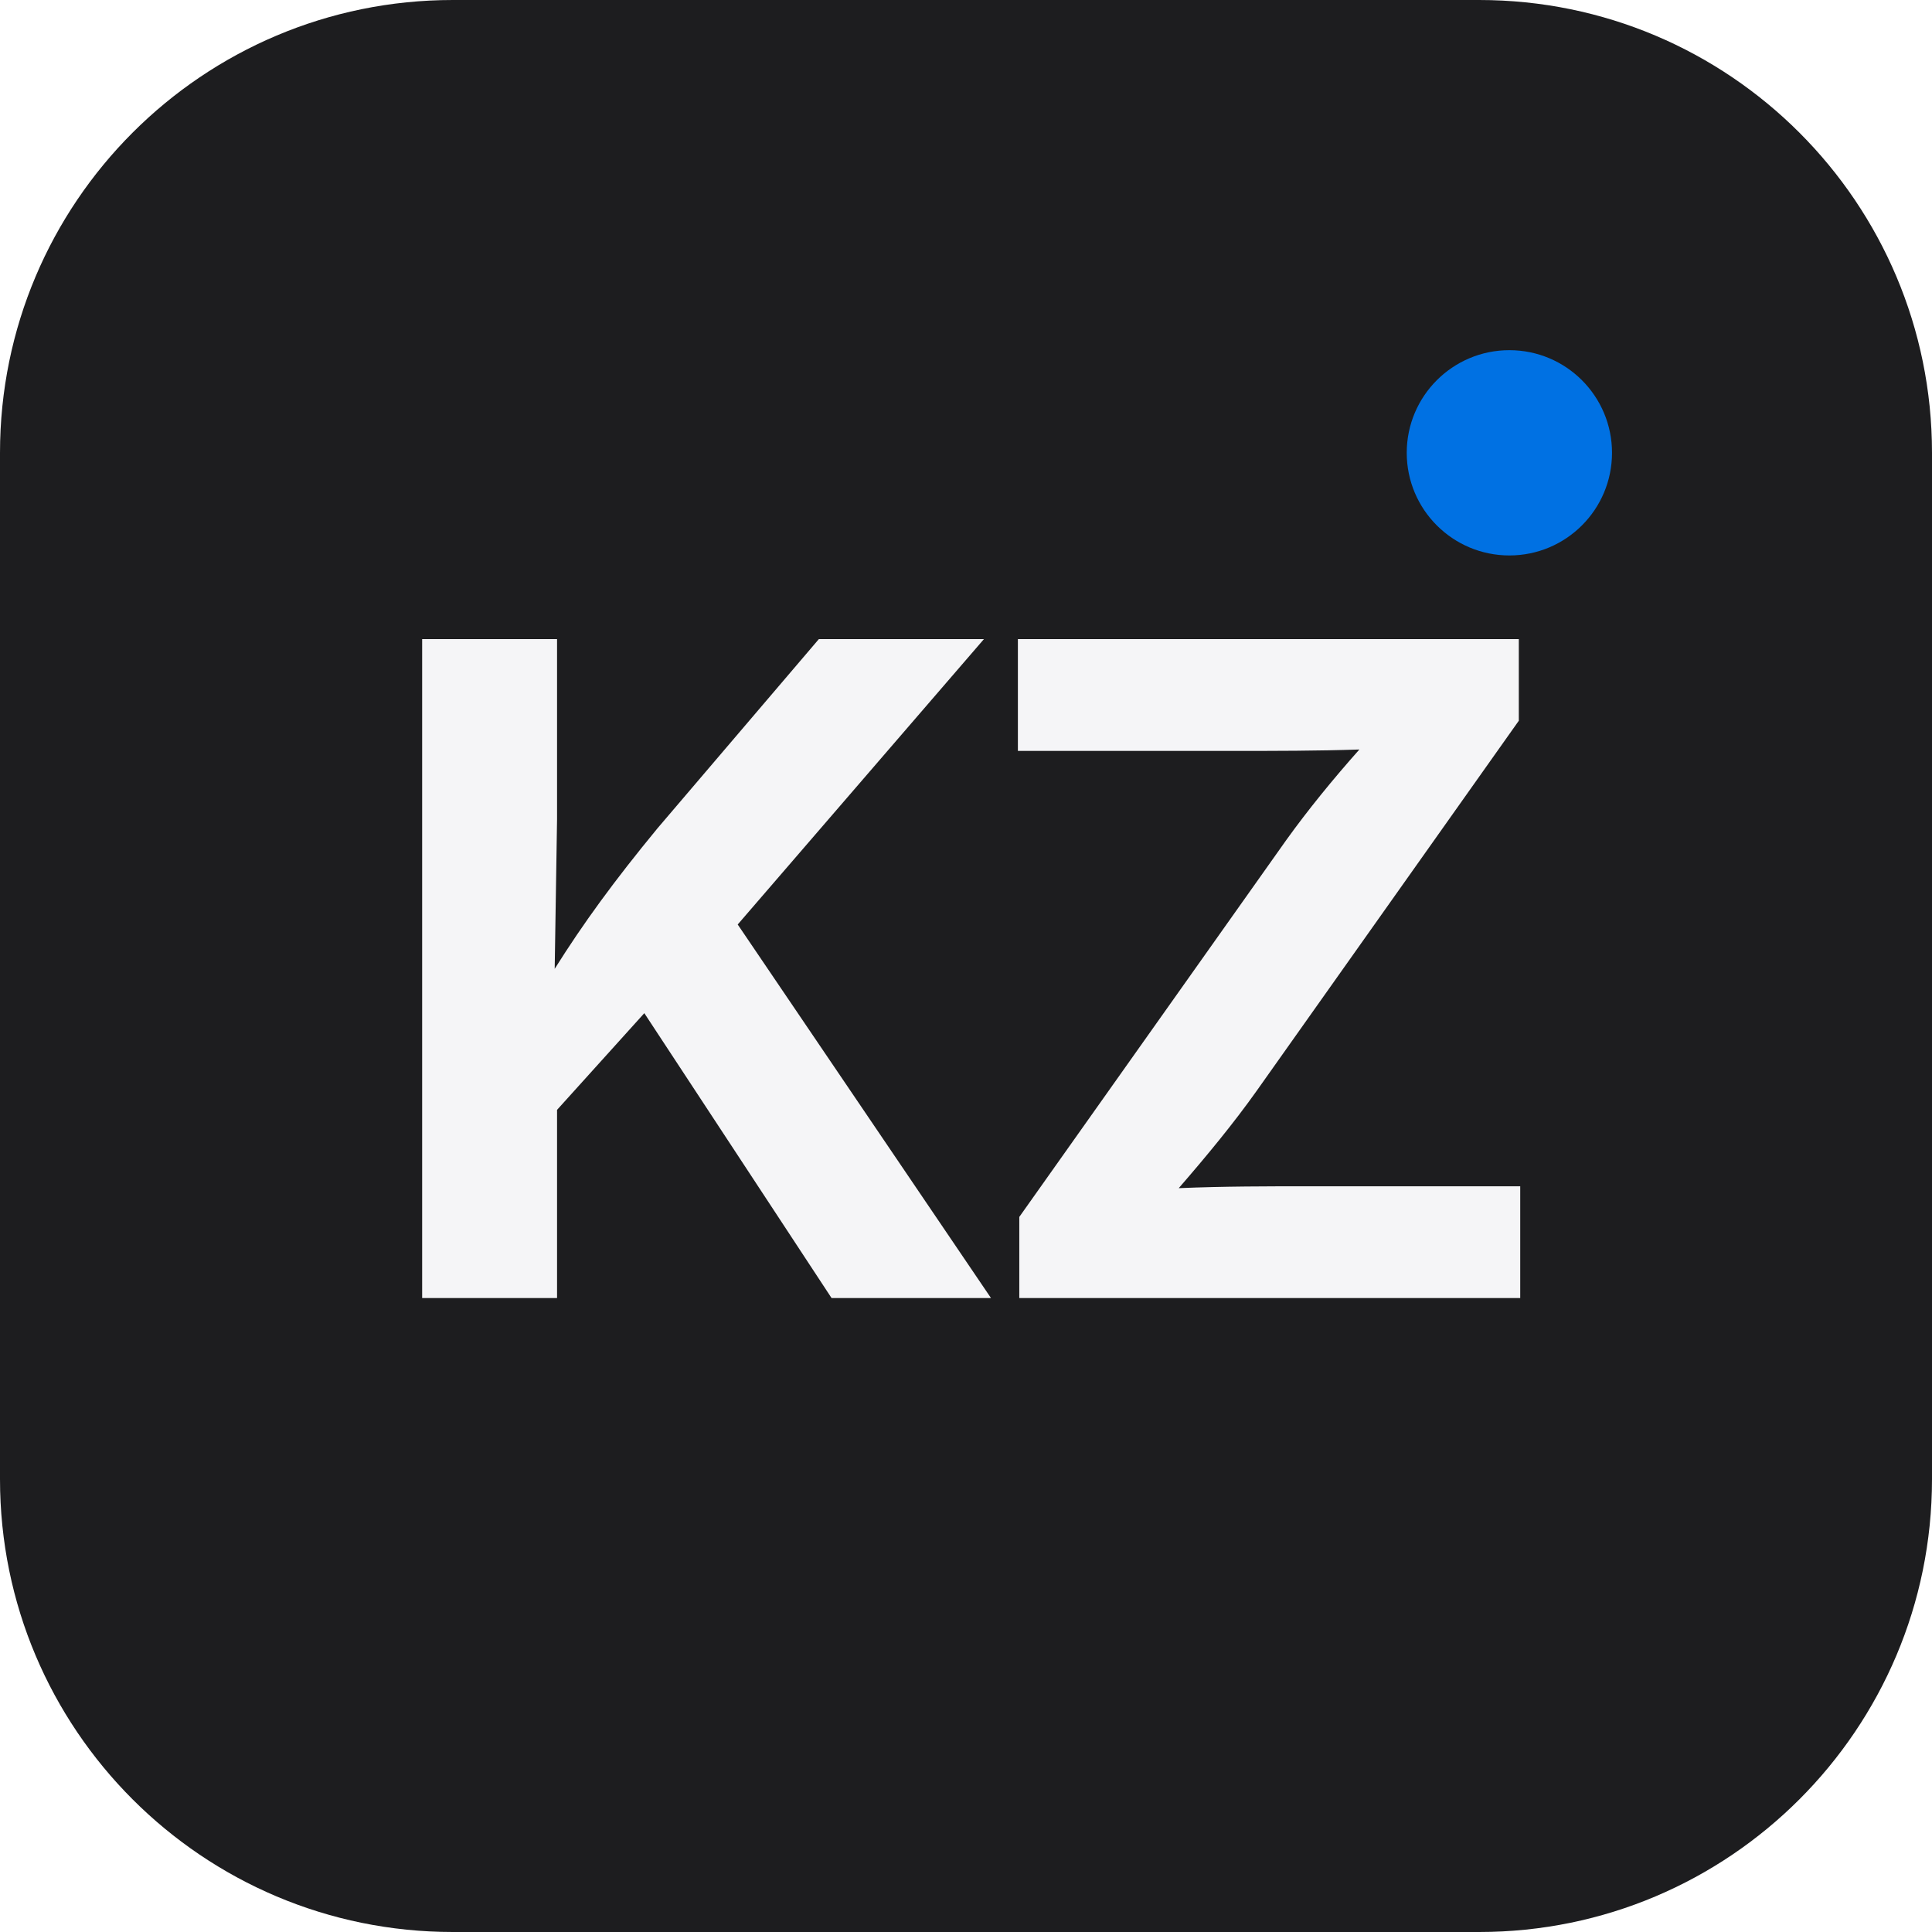
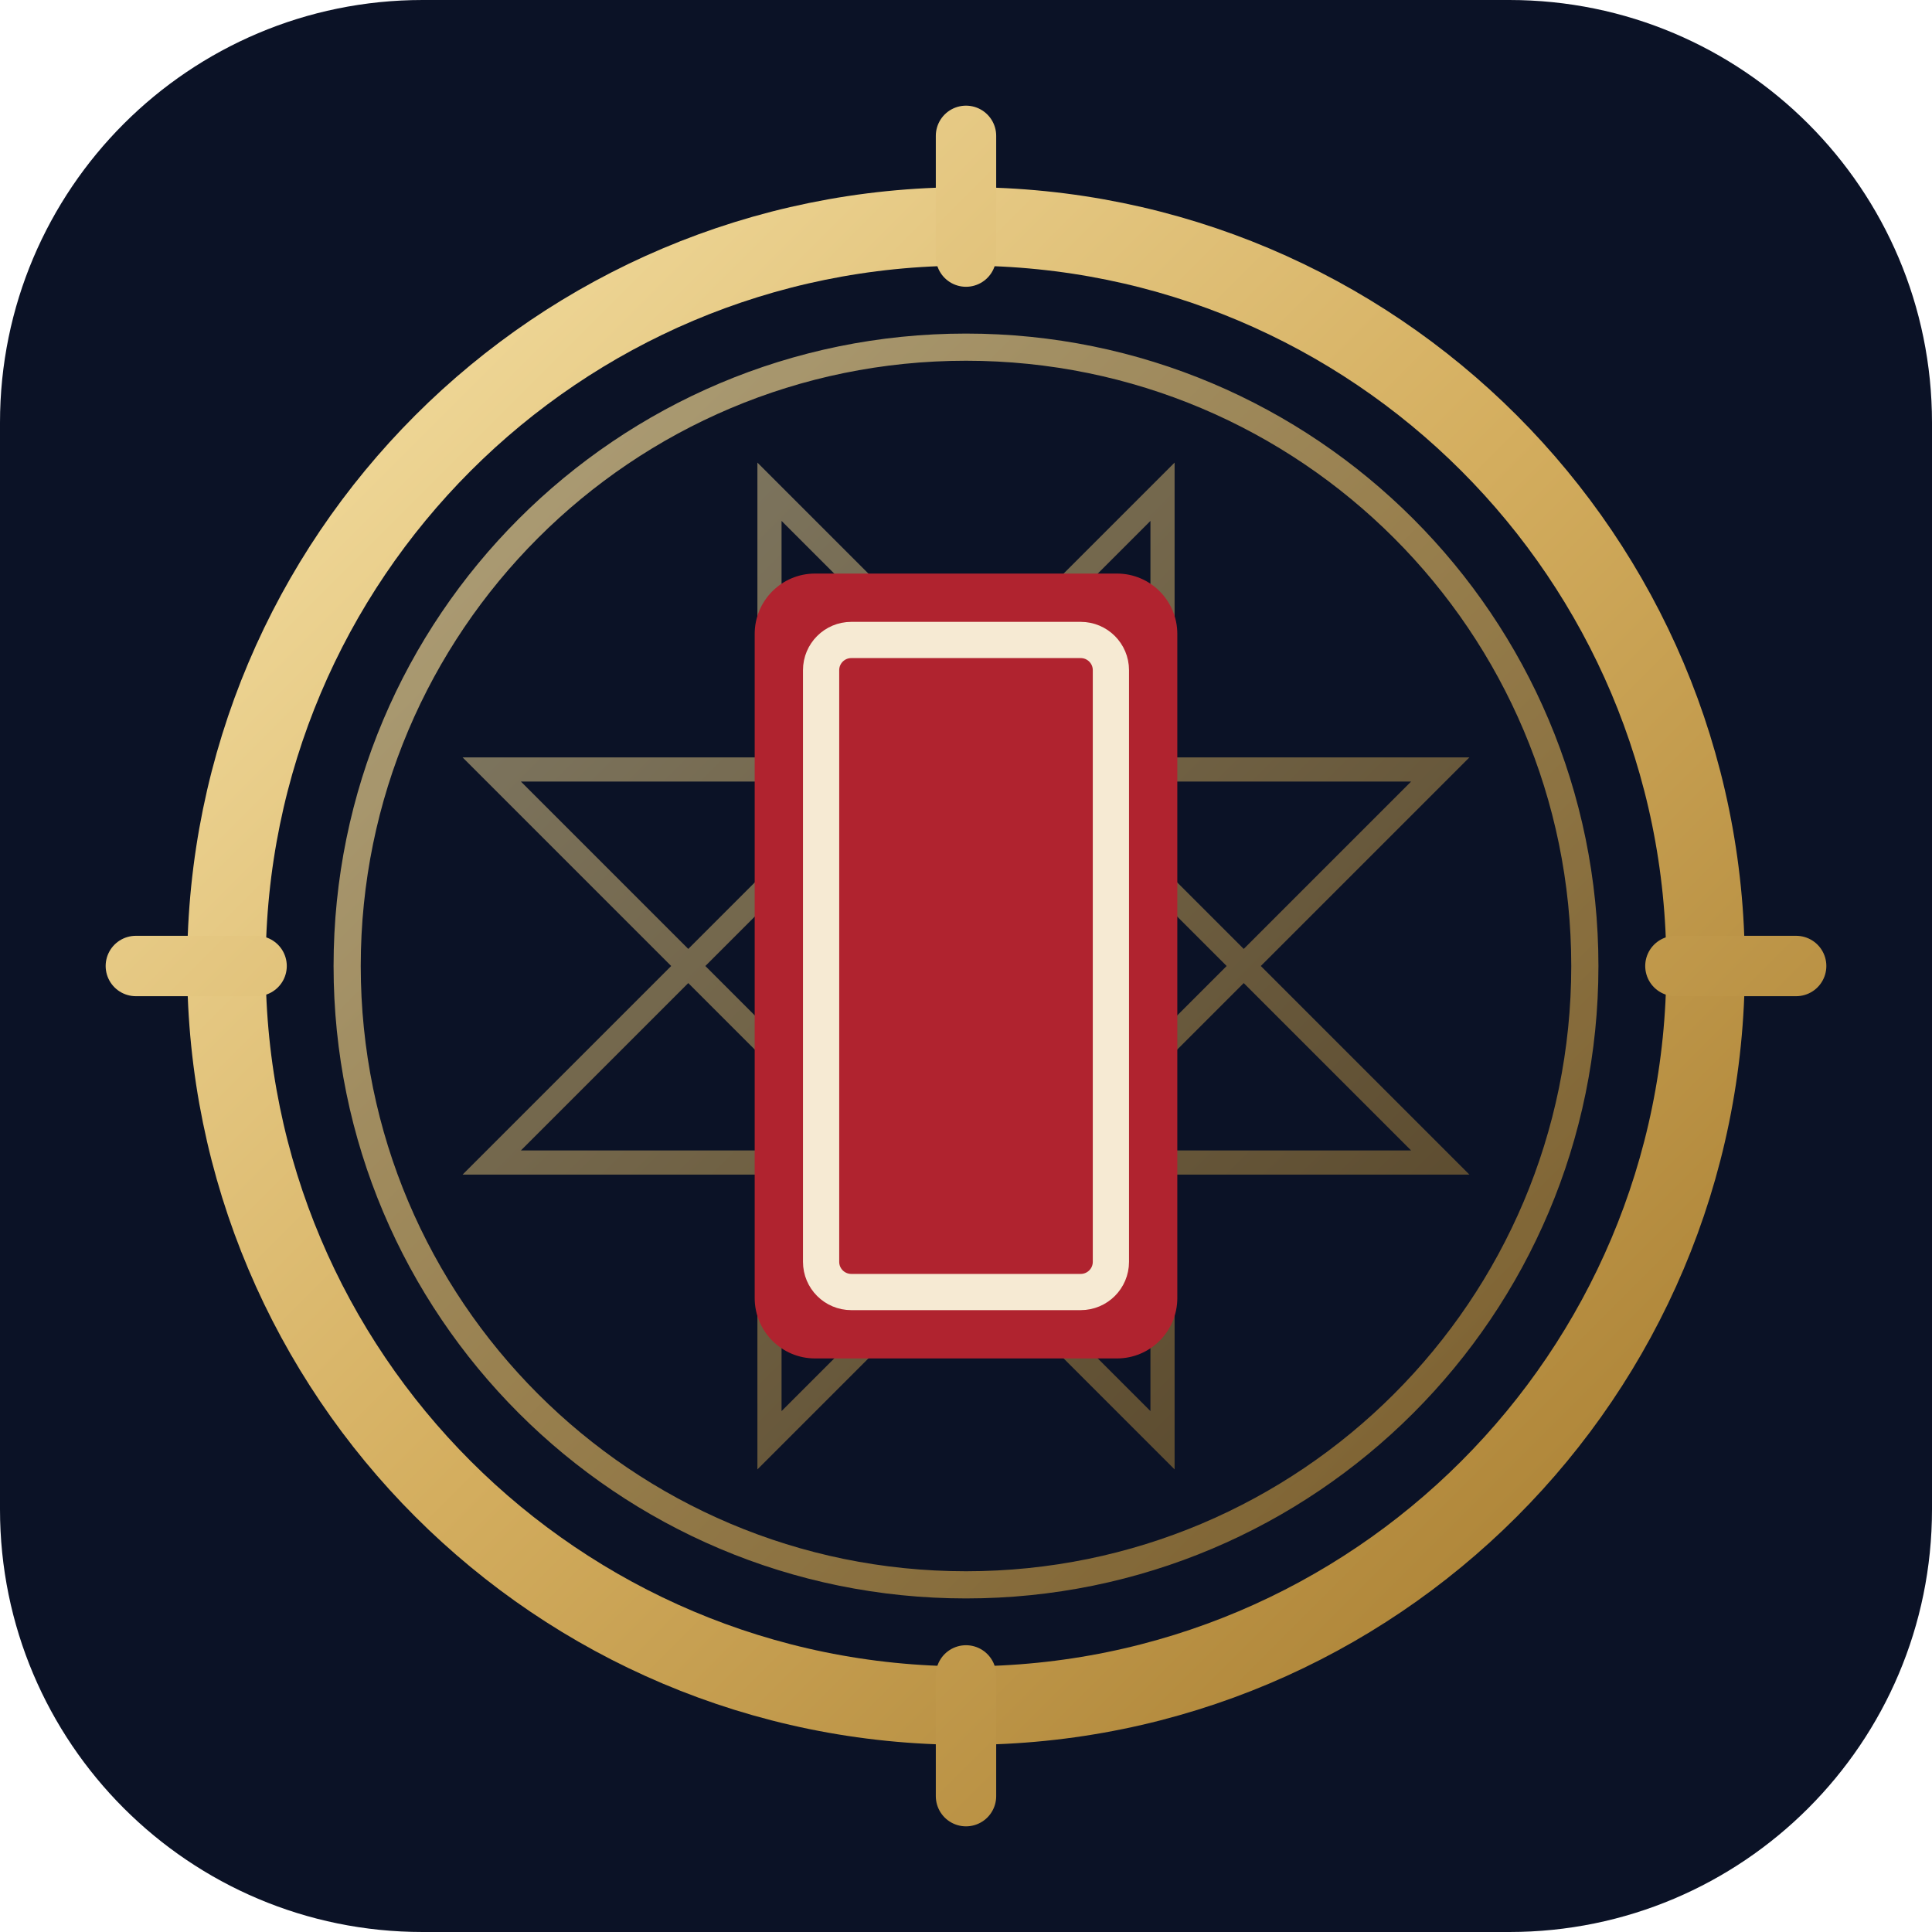
<svg xmlns="http://www.w3.org/2000/svg" viewBox="0 0 64 64" role="img" aria-label="Kun Zhang">
-   <rect width="64" height="64" rx="15" fill="#1d1d1f" />
-   <text x="32" y="43" text-anchor="middle" font-family="-apple-system, BlinkMacSystemFont, 'SF Pro Display', 'Helvetica Neue', Inter, system-ui, sans-serif" font-size="30" font-weight="700" fill="#f5f5f7" letter-spacing="-1.5">KZ</text>
-   <circle cx="50" cy="15" r="3.4" fill="#0071e3" />
+   <defs>
+     <linearGradient id="g" x1="0" y1="0" x2="1" y2="1">
+       <stop offset="0" stop-color="#f6e2a6" />
+       <stop offset=".5" stop-color="#d4ae5f" />
+       <stop offset="1" stop-color="#a47a2e" />
+     </linearGradient>
+   </defs>
+   <rect width="64" height="64" rx="14" fill="#0b1226" />
+   <circle cx="32" cy="32" r="24.5" fill="none" stroke="url(#g)" stroke-width="2.6" />
+   <circle cx="32" cy="32" r="20.5" fill="none" stroke="url(#g)" stroke-width=".9" opacity=".7" />
+   <path d="M32 4.5v4M32 55.5v4M4.5 32h4M55.5 32h4" stroke="url(#g)" stroke-width="2" stroke-linecap="round" />
+   <path d="M38.51 16.29L38.51 47.71L16.29 25.49L47.71 25.49L25.49 47.71L25.49 16.29L47.71 38.51L16.29 38.51Z" fill="none" stroke="url(#g)" stroke-width=".8" opacity=".5" />
+   <rect x="25" y="19" width="14" height="26" rx="2" fill="#b0232f" />
+   <rect x="27.2" y="21.2" width="9.6" height="21.6" rx="1" fill="none" stroke="#f6ead3" stroke-width="1.2" />
</svg>
